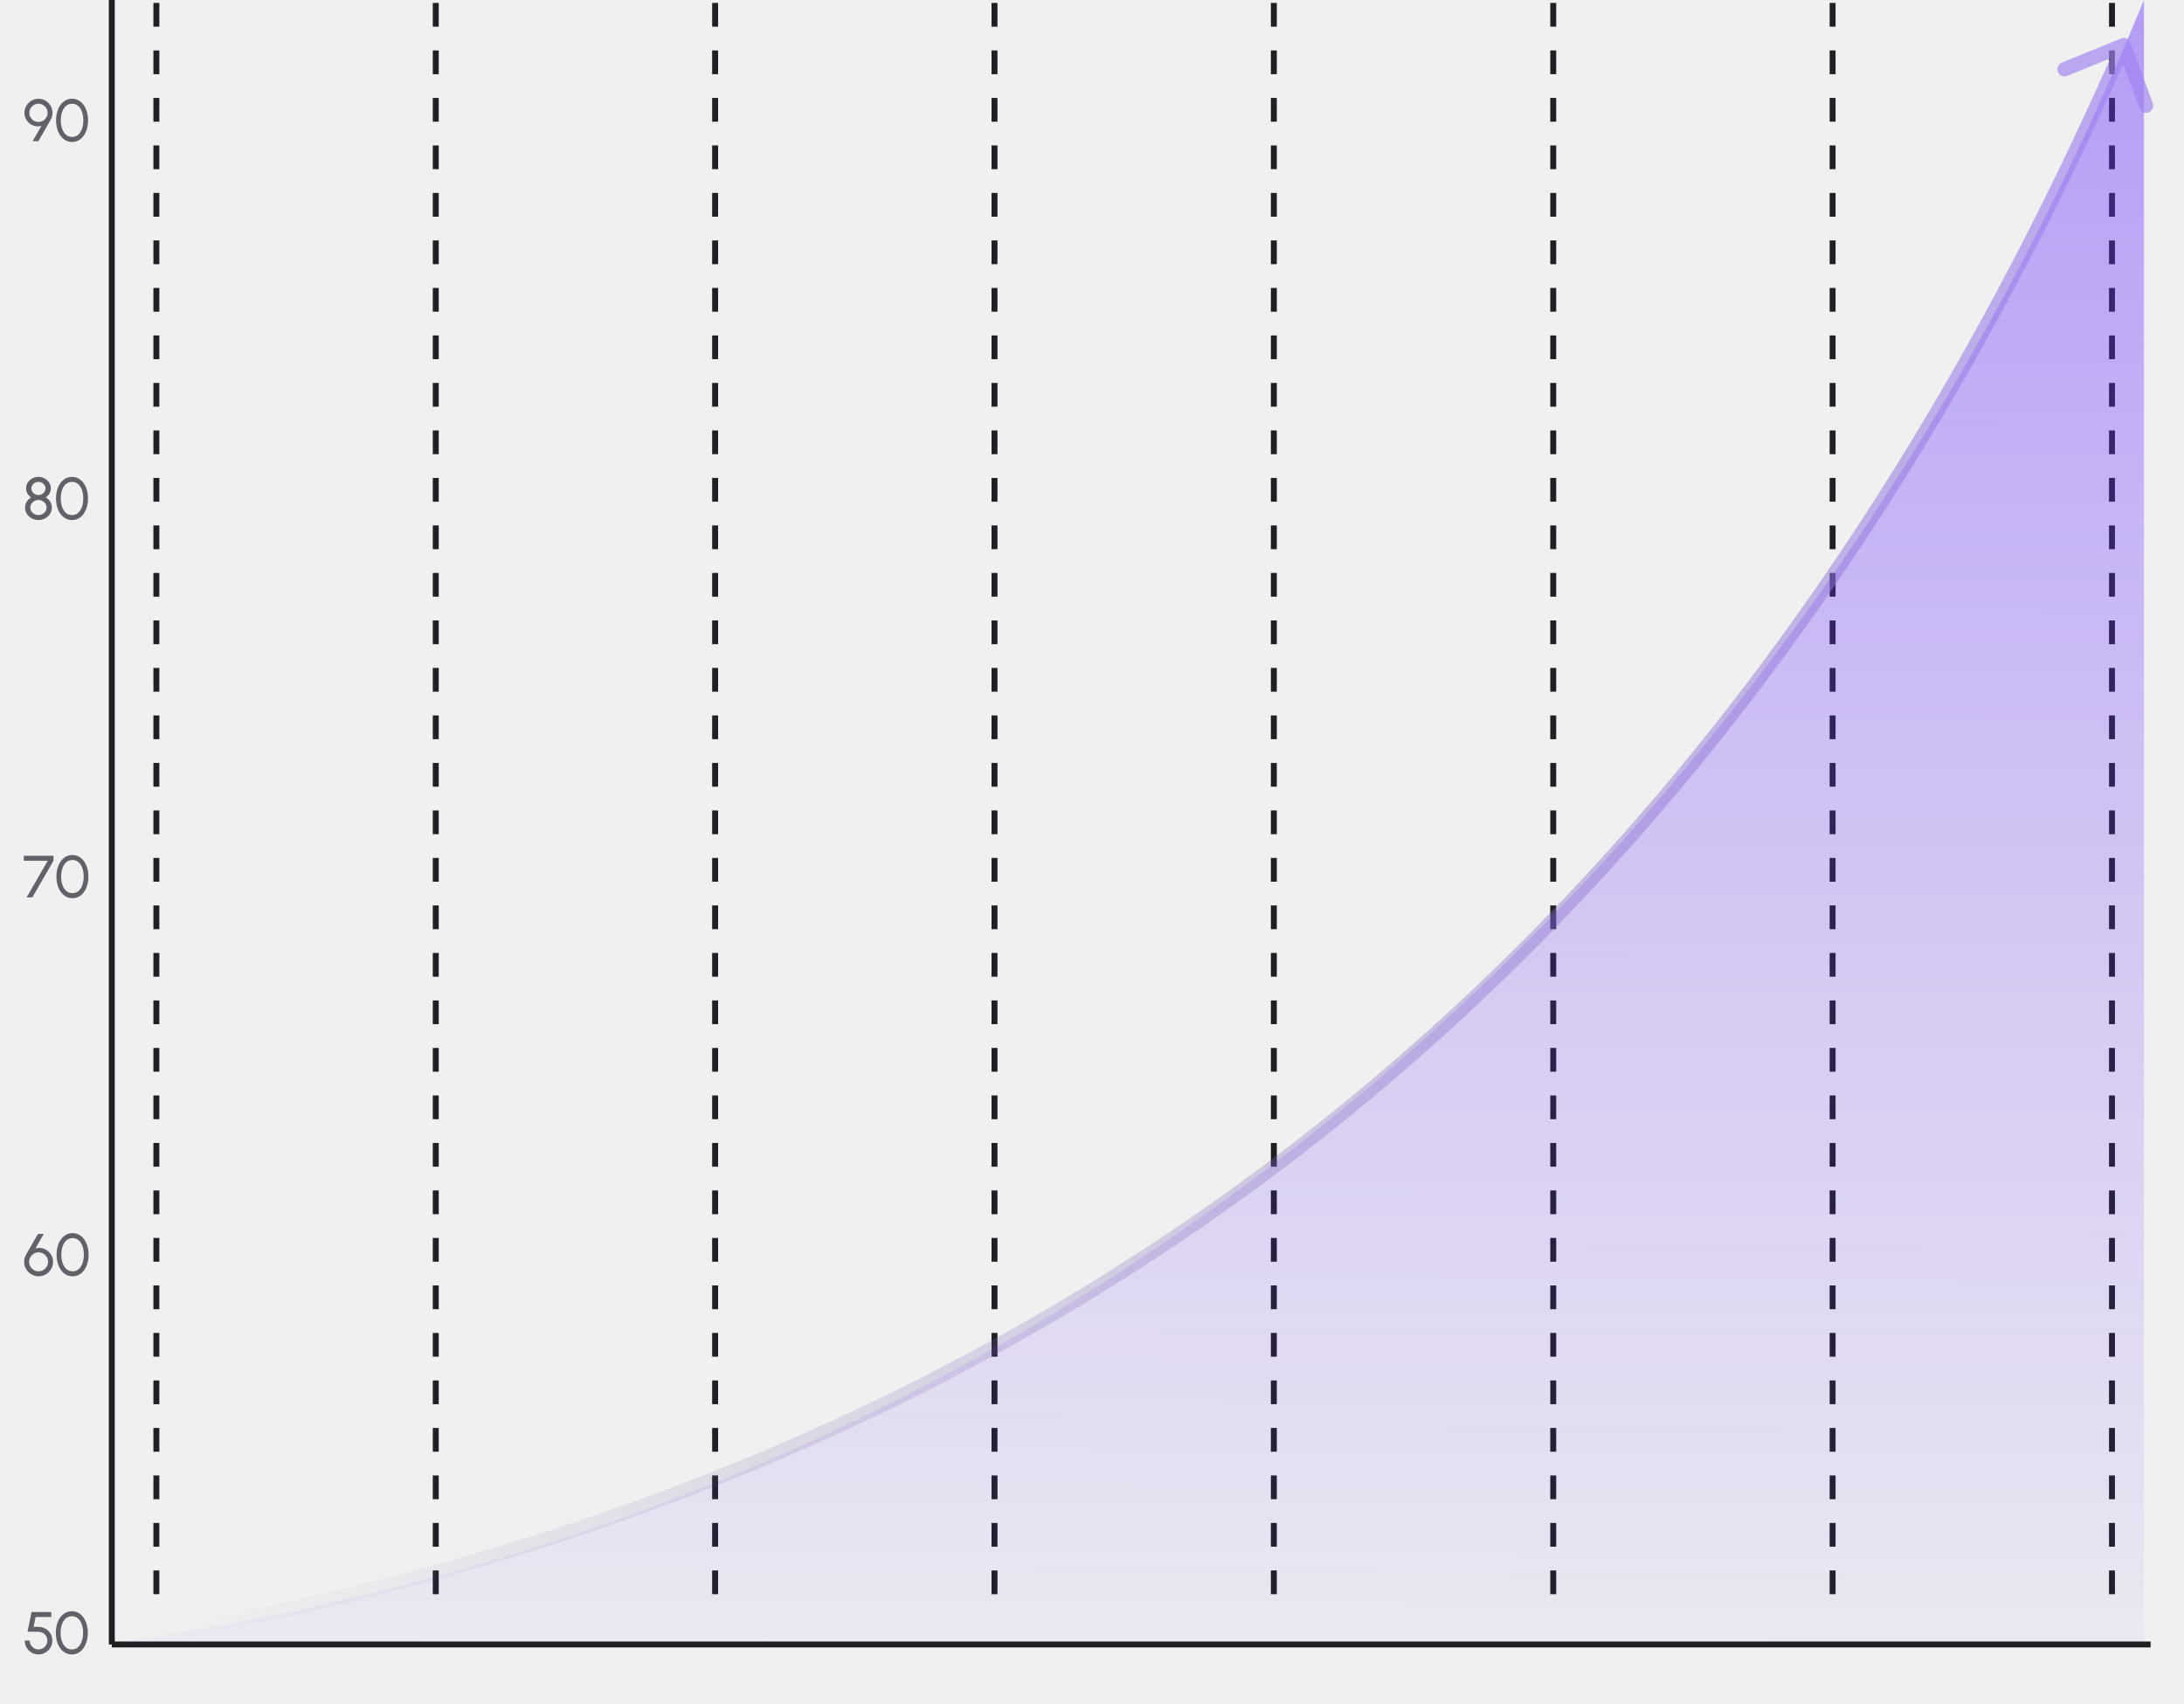
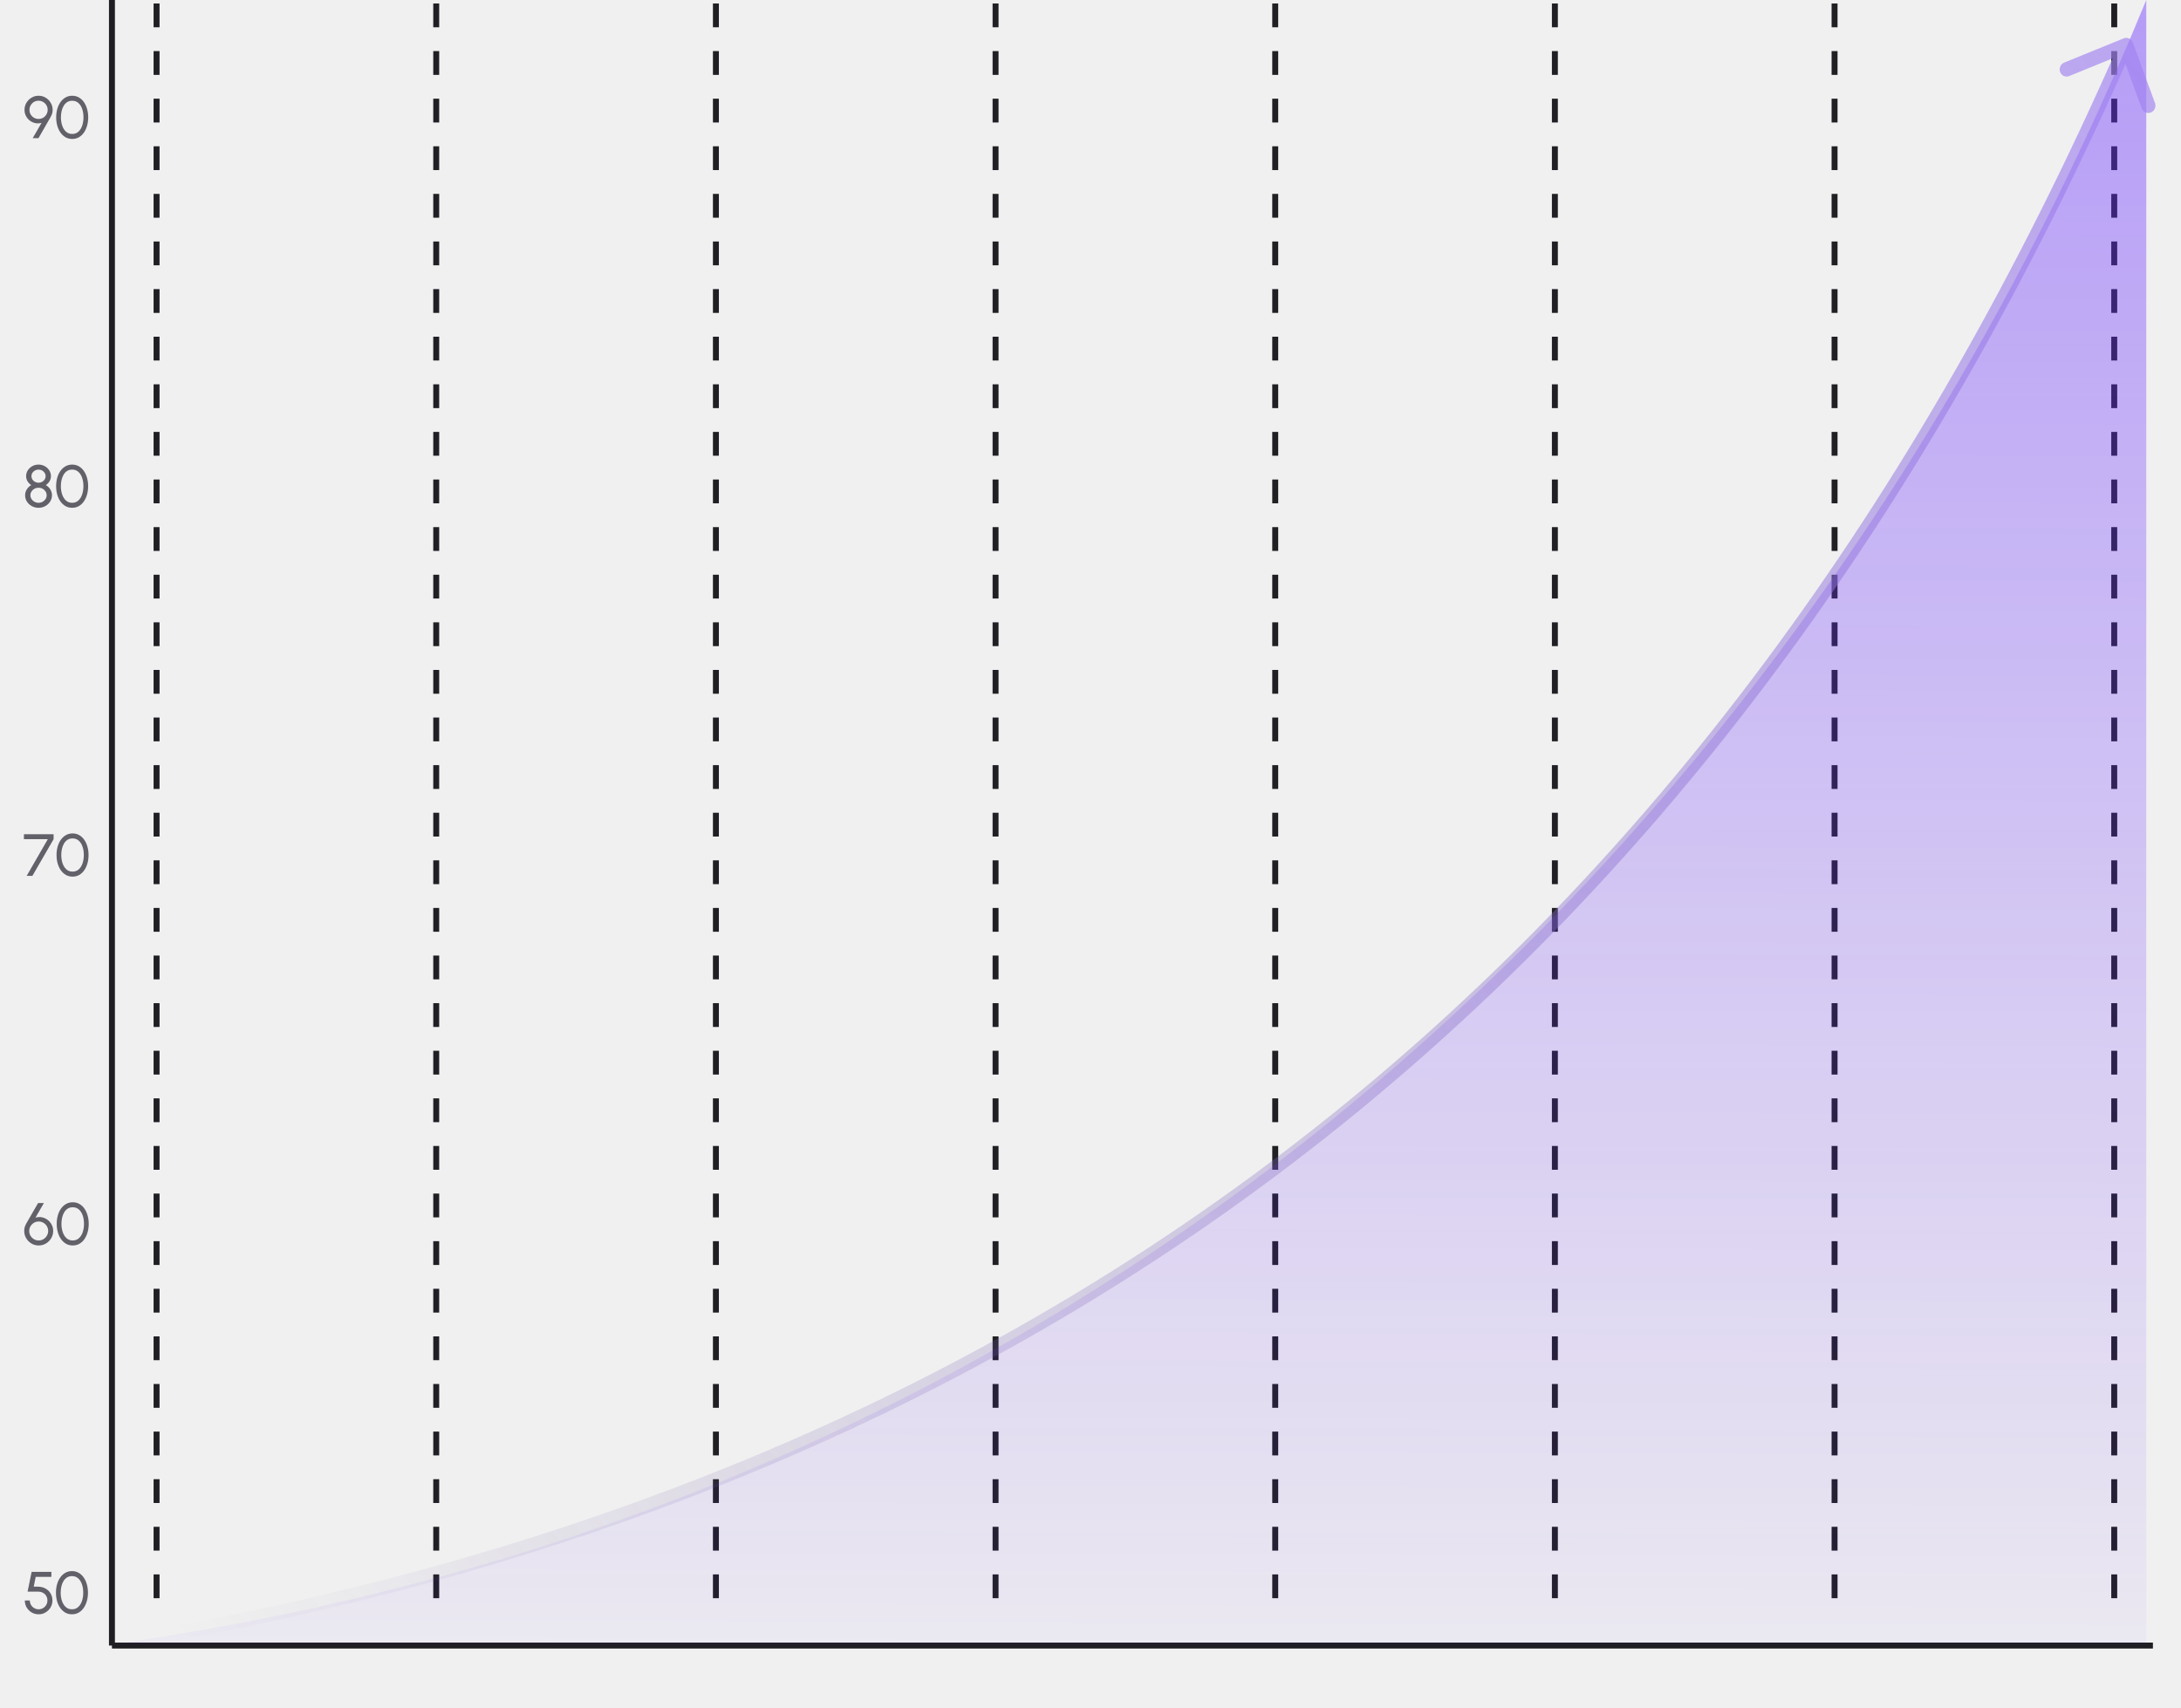
- <svg xmlns="http://www.w3.org/2000/svg" width="218" height="170" viewBox="0 0 218 170" fill="none">
-   <g clip-path="url(#clip0_3373_121471)">
-     <g clip-path="url(#clip1_3373_121471)">
-       <path d="M15.609 -37.627V159.947" stroke="#201F24" stroke-width="0.593" stroke-dasharray="2.37 2.37" />
-       <path d="M43.496 -37.627V159.947" stroke="#201F24" stroke-width="0.593" stroke-dasharray="2.37 2.37" />
-       <path d="M71.381 -37.627V159.947" stroke="#201F24" stroke-width="0.593" stroke-dasharray="2.37 2.37" />
-       <path d="M99.268 -37.627V159.947" stroke="#201F24" stroke-width="0.593" stroke-dasharray="2.37 2.37" />
-       <path d="M127.152 -37.627V159.947" stroke="#201F24" stroke-width="0.593" stroke-dasharray="2.37 2.37" />
-       <path d="M155.039 -37.627V159.947" stroke="#201F24" stroke-width="0.593" stroke-dasharray="2.37 2.37" />
-       <path d="M182.924 -37.627V159.947" stroke="#201F24" stroke-width="0.593" stroke-dasharray="2.37 2.37" />
-       <path d="M210.811 -37.627V159.947" stroke="#201F24" stroke-width="0.593" stroke-dasharray="2.37 2.37" />
-       <path d="M11.16 164.098L214.667 164.098" stroke="#1F1E22" stroke-width="0.593" />
-       <path d="M11.16 164.098L11.16 -37.629" stroke="#1F1E22" stroke-width="0.593" />
-       <path d="M3.256 14.086L4.143 12.555C3.935 12.617 3.73 12.627 3.528 12.588C3.329 12.546 3.147 12.465 2.983 12.345C2.818 12.222 2.687 12.068 2.588 11.882C2.489 11.696 2.44 11.489 2.44 11.262C2.44 11.068 2.476 10.886 2.549 10.716C2.623 10.546 2.724 10.396 2.852 10.268C2.981 10.139 3.129 10.039 3.297 9.965C3.467 9.892 3.649 9.856 3.843 9.856C4.1 9.856 4.333 9.919 4.543 10.046C4.755 10.172 4.924 10.342 5.05 10.556C5.179 10.767 5.243 11.003 5.243 11.262C5.243 11.402 5.225 11.527 5.19 11.636C5.156 11.742 5.105 11.859 5.035 11.986L3.831 14.086H3.256ZM3.837 12.167C4.013 12.167 4.169 12.125 4.306 12.042C4.444 11.957 4.552 11.845 4.629 11.707C4.708 11.568 4.748 11.42 4.748 11.262C4.748 11.09 4.706 10.935 4.623 10.799C4.54 10.661 4.429 10.552 4.291 10.473C4.152 10.392 4.003 10.351 3.843 10.351C3.667 10.351 3.51 10.393 3.371 10.479C3.235 10.564 3.127 10.676 3.048 10.817C2.971 10.955 2.932 11.104 2.932 11.262C2.932 11.428 2.972 11.58 3.051 11.719C3.132 11.855 3.241 11.964 3.377 12.045C3.516 12.126 3.669 12.167 3.837 12.167ZM7.196 14.163C6.949 14.163 6.728 14.108 6.532 13.997C6.336 13.884 6.168 13.729 6.028 13.531C5.887 13.333 5.78 13.105 5.707 12.846C5.634 12.585 5.597 12.306 5.597 12.009C5.597 11.713 5.634 11.434 5.707 11.173C5.78 10.912 5.887 10.683 6.028 10.488C6.168 10.29 6.336 10.135 6.532 10.025C6.728 9.912 6.949 9.856 7.196 9.856C7.442 9.856 7.662 9.912 7.858 10.025C8.056 10.135 8.223 10.29 8.359 10.488C8.498 10.683 8.604 10.912 8.677 11.173C8.752 11.434 8.79 11.713 8.79 12.009C8.79 12.306 8.752 12.585 8.677 12.846C8.604 13.105 8.498 13.333 8.359 13.531C8.223 13.729 8.056 13.884 7.858 13.997C7.662 14.108 7.442 14.163 7.196 14.163ZM7.196 13.665C7.444 13.665 7.65 13.588 7.816 13.436C7.985 13.282 8.11 13.079 8.193 12.828C8.276 12.577 8.318 12.304 8.318 12.009C8.318 11.699 8.274 11.419 8.187 11.17C8.102 10.919 7.976 10.72 7.808 10.573C7.641 10.427 7.438 10.354 7.196 10.354C7.007 10.354 6.84 10.399 6.698 10.488C6.558 10.576 6.441 10.698 6.348 10.852C6.255 11.007 6.185 11.184 6.137 11.383C6.092 11.581 6.069 11.79 6.069 12.009C6.069 12.304 6.112 12.578 6.197 12.831C6.282 13.082 6.407 13.284 6.574 13.436C6.742 13.588 6.949 13.665 7.196 13.665Z" fill="#626069" />
-       <path d="M3.837 51.895C3.59 51.895 3.364 51.839 3.161 51.726C2.959 51.614 2.798 51.463 2.677 51.276C2.558 51.086 2.499 50.876 2.499 50.647C2.499 50.433 2.555 50.237 2.668 50.059C2.781 49.879 2.928 49.737 3.11 49.632C2.962 49.537 2.839 49.411 2.742 49.255C2.647 49.097 2.6 48.926 2.6 48.742C2.6 48.528 2.655 48.335 2.766 48.161C2.879 47.986 3.028 47.848 3.214 47.745C3.402 47.64 3.61 47.588 3.837 47.588C4.064 47.588 4.271 47.64 4.457 47.745C4.645 47.848 4.794 47.986 4.905 48.161C5.018 48.335 5.074 48.528 5.074 48.742C5.074 48.926 5.027 49.097 4.932 49.255C4.837 49.411 4.713 49.537 4.561 49.632C4.749 49.737 4.898 49.879 5.009 50.059C5.122 50.237 5.178 50.433 5.178 50.647C5.178 50.874 5.118 51.083 4.997 51.273C4.876 51.462 4.714 51.614 4.51 51.726C4.309 51.839 4.084 51.895 3.837 51.895ZM3.837 51.397C3.987 51.397 4.123 51.364 4.243 51.296C4.366 51.229 4.464 51.139 4.537 51.026C4.61 50.912 4.647 50.785 4.647 50.647C4.647 50.506 4.61 50.38 4.537 50.267C4.464 50.154 4.366 50.064 4.243 49.997C4.123 49.93 3.987 49.896 3.837 49.896C3.689 49.896 3.553 49.93 3.431 49.997C3.308 50.064 3.21 50.154 3.137 50.267C3.064 50.38 3.027 50.506 3.027 50.647C3.027 50.785 3.064 50.912 3.137 51.026C3.21 51.139 3.308 51.229 3.431 51.296C3.553 51.364 3.689 51.397 3.837 51.397ZM3.837 49.398C3.967 49.398 4.086 49.368 4.193 49.309C4.3 49.249 4.385 49.17 4.448 49.071C4.513 48.972 4.546 48.863 4.546 48.742C4.546 48.619 4.513 48.51 4.448 48.413C4.385 48.314 4.3 48.235 4.193 48.175C4.086 48.116 3.967 48.086 3.837 48.086C3.706 48.086 3.588 48.116 3.481 48.175C3.374 48.235 3.288 48.314 3.223 48.413C3.16 48.51 3.128 48.619 3.128 48.742C3.128 48.863 3.16 48.972 3.223 49.071C3.288 49.17 3.374 49.249 3.481 49.309C3.588 49.368 3.706 49.398 3.837 49.398ZM7.191 51.895C6.943 51.895 6.722 51.84 6.526 51.729C6.33 51.617 6.162 51.461 6.022 51.264C5.881 51.066 5.775 50.837 5.701 50.578C5.628 50.317 5.592 50.038 5.592 49.742C5.592 49.445 5.628 49.166 5.701 48.905C5.775 48.644 5.881 48.416 6.022 48.22C6.162 48.022 6.33 47.868 6.526 47.757C6.722 47.644 6.943 47.588 7.191 47.588C7.436 47.588 7.656 47.644 7.852 47.757C8.05 47.868 8.217 48.022 8.354 48.22C8.492 48.416 8.598 48.644 8.671 48.905C8.746 49.166 8.784 49.445 8.784 49.742C8.784 50.038 8.746 50.317 8.671 50.578C8.598 50.837 8.492 51.066 8.354 51.264C8.217 51.461 8.05 51.617 7.852 51.729C7.656 51.84 7.436 51.895 7.191 51.895ZM7.191 51.397C7.438 51.397 7.645 51.321 7.811 51.169C7.979 51.014 8.104 50.812 8.187 50.56C8.271 50.309 8.312 50.036 8.312 49.742C8.312 49.431 8.269 49.151 8.182 48.902C8.096 48.651 7.97 48.452 7.802 48.306C7.636 48.16 7.432 48.086 7.191 48.086C7.001 48.086 6.835 48.131 6.692 48.22C6.552 48.309 6.435 48.431 6.342 48.585C6.249 48.739 6.179 48.916 6.132 49.116C6.086 49.314 6.063 49.522 6.063 49.742C6.063 50.036 6.106 50.31 6.191 50.563C6.276 50.815 6.402 51.016 6.568 51.169C6.736 51.321 6.943 51.397 7.191 51.397Z" fill="#626069" />
-       <path d="M2.656 89.551L4.763 85.896H2.38V85.398H5.338V85.896L3.226 89.551H2.656ZM7.231 89.628C6.984 89.628 6.763 89.573 6.567 89.462C6.371 89.349 6.203 89.194 6.062 88.996C5.922 88.798 5.815 88.57 5.742 88.311C5.669 88.05 5.632 87.771 5.632 87.474C5.632 87.177 5.669 86.899 5.742 86.638C5.815 86.376 5.922 86.148 6.062 85.952C6.203 85.755 6.371 85.6 6.567 85.49C6.763 85.377 6.984 85.32 7.231 85.32C7.476 85.32 7.697 85.377 7.893 85.49C8.091 85.6 8.258 85.755 8.394 85.952C8.533 86.148 8.638 86.376 8.712 86.638C8.787 86.899 8.824 87.177 8.824 87.474C8.824 87.771 8.787 88.05 8.712 88.311C8.638 88.57 8.533 88.798 8.394 88.996C8.258 89.194 8.091 89.349 7.893 89.462C7.697 89.573 7.476 89.628 7.231 89.628ZM7.231 89.129C7.478 89.129 7.685 89.053 7.851 88.901C8.019 88.747 8.145 88.544 8.228 88.293C8.311 88.042 8.353 87.769 8.353 87.474C8.353 87.164 8.309 86.884 8.222 86.635C8.137 86.383 8.01 86.185 7.842 86.038C7.676 85.892 7.473 85.819 7.231 85.819C7.041 85.819 6.875 85.863 6.733 85.952C6.592 86.041 6.476 86.163 6.383 86.317C6.29 86.472 6.22 86.648 6.172 86.848C6.127 87.046 6.104 87.255 6.104 87.474C6.104 87.769 6.146 88.043 6.232 88.296C6.317 88.547 6.442 88.749 6.608 88.901C6.776 89.053 6.984 89.129 7.231 89.129Z" fill="#626069" />
-       <path d="M3.849 127.36C3.586 127.36 3.346 127.295 3.128 127.165C2.91 127.034 2.736 126.86 2.606 126.642C2.475 126.423 2.41 126.181 2.41 125.916C2.41 125.767 2.427 125.638 2.46 125.527C2.496 125.416 2.548 125.297 2.618 125.168L3.792 123.13H4.371L3.531 124.587C3.701 124.533 3.871 124.514 4.039 124.53C4.207 124.546 4.366 124.592 4.516 124.667C4.669 124.742 4.803 124.841 4.92 124.963C5.036 125.086 5.128 125.228 5.196 125.391C5.263 125.551 5.297 125.726 5.297 125.916C5.297 126.115 5.258 126.302 5.181 126.476C5.106 126.65 5.002 126.804 4.869 126.936C4.739 127.069 4.586 127.172 4.41 127.248C4.234 127.323 4.047 127.36 3.849 127.36ZM3.849 126.862C4.031 126.862 4.193 126.817 4.335 126.728C4.48 126.639 4.592 126.523 4.674 126.378C4.757 126.234 4.798 126.08 4.798 125.916C4.798 125.744 4.756 125.586 4.671 125.444C4.588 125.302 4.474 125.188 4.329 125.103C4.187 125.016 4.029 124.972 3.855 124.972C3.673 124.972 3.511 125.017 3.368 125.106C3.226 125.195 3.113 125.31 3.03 125.453C2.949 125.595 2.908 125.749 2.908 125.916C2.908 126.096 2.952 126.257 3.039 126.399C3.126 126.542 3.241 126.654 3.383 126.737C3.527 126.82 3.683 126.862 3.849 126.862ZM7.249 127.36C7.001 127.36 6.78 127.305 6.584 127.194C6.388 127.081 6.22 126.926 6.08 126.728C5.939 126.531 5.833 126.302 5.759 126.043C5.686 125.782 5.65 125.503 5.65 125.207C5.65 124.91 5.686 124.631 5.759 124.37C5.833 124.109 5.939 123.881 6.08 123.685C6.22 123.487 6.388 123.333 6.584 123.222C6.78 123.109 7.001 123.053 7.249 123.053C7.494 123.053 7.714 123.109 7.91 123.222C8.108 123.333 8.275 123.487 8.412 123.685C8.55 123.881 8.656 124.109 8.729 124.37C8.804 124.631 8.842 124.91 8.842 125.207C8.842 125.503 8.804 125.782 8.729 126.043C8.656 126.302 8.55 126.531 8.412 126.728C8.275 126.926 8.108 127.081 7.91 127.194C7.714 127.305 7.494 127.36 7.249 127.36ZM7.249 126.862C7.496 126.862 7.703 126.786 7.869 126.634C8.037 126.479 8.162 126.277 8.245 126.025C8.328 125.774 8.37 125.501 8.37 125.207C8.37 124.896 8.326 124.616 8.239 124.367C8.154 124.116 8.028 123.917 7.86 123.771C7.694 123.624 7.49 123.551 7.249 123.551C7.059 123.551 6.893 123.596 6.75 123.685C6.61 123.774 6.493 123.895 6.4 124.05C6.307 124.204 6.237 124.381 6.19 124.581C6.144 124.778 6.121 124.987 6.121 125.207C6.121 125.501 6.164 125.775 6.249 126.028C6.334 126.28 6.46 126.481 6.626 126.634C6.794 126.786 7.001 126.862 7.249 126.862Z" fill="#626069" />
-       <path d="M3.849 165.093C3.592 165.093 3.358 165.03 3.149 164.906C2.939 164.781 2.773 164.615 2.65 164.407C2.53 164.198 2.469 163.967 2.469 163.716H2.968C2.968 163.876 3.007 164.024 3.086 164.158C3.166 164.291 3.271 164.397 3.404 164.476C3.538 164.555 3.687 164.594 3.849 164.594C4.009 164.594 4.155 164.555 4.288 164.476C4.42 164.397 4.526 164.291 4.605 164.158C4.684 164.024 4.724 163.876 4.724 163.716C4.724 163.556 4.686 163.409 4.611 163.274C4.538 163.14 4.43 163.033 4.288 162.954C4.145 162.873 3.972 162.832 3.769 162.832H2.745L3.149 160.862H5.119V161.361H3.552L3.359 162.334L3.789 162.337C4.072 162.343 4.321 162.406 4.534 162.527C4.75 162.645 4.918 162.808 5.038 163.013C5.161 163.217 5.222 163.451 5.222 163.716C5.222 163.904 5.187 164.082 5.116 164.25C5.044 164.416 4.945 164.563 4.819 164.689C4.692 164.816 4.546 164.915 4.38 164.986C4.216 165.057 4.039 165.093 3.849 165.093ZM7.173 165.093C6.926 165.093 6.705 165.037 6.509 164.927C6.313 164.814 6.145 164.659 6.004 164.461C5.864 164.263 5.757 164.035 5.684 163.776C5.611 163.515 5.574 163.236 5.574 162.939C5.574 162.642 5.611 162.364 5.684 162.102C5.757 161.841 5.864 161.613 6.004 161.417C6.145 161.219 6.313 161.065 6.509 160.954C6.705 160.842 6.926 160.785 7.173 160.785C7.419 160.785 7.639 160.842 7.835 160.954C8.033 161.065 8.2 161.219 8.336 161.417C8.475 161.613 8.58 161.841 8.654 162.102C8.729 162.364 8.766 162.642 8.766 162.939C8.766 163.236 8.729 163.515 8.654 163.776C8.58 164.035 8.475 164.263 8.336 164.461C8.2 164.659 8.033 164.814 7.835 164.927C7.639 165.037 7.419 165.093 7.173 165.093ZM7.173 164.594C7.421 164.594 7.627 164.518 7.793 164.366C7.961 164.212 8.087 164.009 8.17 163.758C8.253 163.507 8.295 163.234 8.295 162.939C8.295 162.629 8.251 162.349 8.164 162.099C8.079 161.848 7.953 161.65 7.784 161.503C7.618 161.357 7.415 161.284 7.173 161.284C6.983 161.284 6.817 161.328 6.675 161.417C6.535 161.506 6.418 161.628 6.325 161.782C6.232 161.936 6.162 162.113 6.114 162.313C6.069 162.511 6.046 162.719 6.046 162.939C6.046 163.234 6.089 163.508 6.174 163.761C6.259 164.012 6.384 164.214 6.55 164.366C6.718 164.518 6.926 164.594 7.173 164.594Z" fill="#626069" />
+ <svg xmlns="http://www.w3.org/2000/svg" width="350" height="274" viewBox="0 0 350 274" fill="none">
+   <g clip-path="url(#clip0_3483_193266)">
+     <g clip-path="url(#clip1_3483_193266)">
+       <path d="M25.125 -60.562V257.417" stroke="#201F24" stroke-width="0.955" stroke-dasharray="3.82 3.82" />
+       <path d="M70.004 -60.562V257.417" stroke="#201F24" stroke-width="0.955" stroke-dasharray="3.82 3.82" />
+       <path d="M114.887 -60.562V257.417" stroke="#201F24" stroke-width="0.955" stroke-dasharray="3.82 3.82" />
+       <path d="M159.766 -60.562V257.417" stroke="#201F24" stroke-width="0.955" stroke-dasharray="3.82 3.82" />
+       <path d="M204.645 -60.562V257.417" stroke="#201F24" stroke-width="0.955" stroke-dasharray="3.82 3.82" />
+       <path d="M249.523 -60.562V257.417" stroke="#201F24" stroke-width="0.955" stroke-dasharray="3.82 3.82" />
+       <path d="M294.406 -60.562V257.417" stroke="#201F24" stroke-width="0.955" stroke-dasharray="3.82 3.82" />
+       <path d="M339.285 -60.562V257.417" stroke="#201F24" stroke-width="0.955" stroke-dasharray="3.82 3.82" />
+       <path d="M17.965 264.098L345.493 264.098" stroke="#1F1E22" stroke-width="0.955" />
+       <path d="M17.965 264.098L17.965 -60.566" stroke="#1F1E22" stroke-width="0.955" />
+       <path d="M5.248 22.176L6.675 19.712C6.341 19.811 6.012 19.828 5.687 19.765C5.366 19.698 5.073 19.567 4.809 19.373C4.544 19.176 4.333 18.928 4.174 18.628C4.014 18.329 3.935 17.997 3.935 17.631C3.935 17.319 3.994 17.026 4.112 16.752C4.229 16.478 4.392 16.238 4.599 16.031C4.805 15.824 5.044 15.662 5.315 15.544C5.588 15.426 5.881 15.367 6.193 15.367C6.607 15.367 6.983 15.469 7.32 15.673C7.661 15.877 7.933 16.15 8.136 16.494C8.343 16.835 8.447 17.213 8.447 17.631C8.447 17.857 8.418 18.057 8.361 18.232C8.307 18.404 8.224 18.592 8.113 18.796L6.174 22.176H5.248ZM6.184 19.087C6.467 19.087 6.718 19.02 6.938 18.886C7.161 18.749 7.334 18.57 7.458 18.347C7.586 18.124 7.649 17.885 7.649 17.631C7.649 17.354 7.583 17.105 7.449 16.886C7.315 16.663 7.137 16.488 6.914 16.36C6.691 16.23 6.451 16.165 6.193 16.165C5.91 16.165 5.657 16.233 5.434 16.37C5.214 16.507 5.041 16.688 4.914 16.914C4.79 17.137 4.727 17.376 4.727 17.631C4.727 17.898 4.791 18.143 4.918 18.366C5.049 18.585 5.224 18.76 5.444 18.891C5.666 19.021 5.913 19.087 6.184 19.087ZM11.591 22.3C11.193 22.3 10.836 22.211 10.521 22.032C10.206 21.851 9.935 21.601 9.709 21.283C9.483 20.965 9.312 20.597 9.194 20.18C9.076 19.76 9.017 19.311 9.017 18.834C9.017 18.356 9.076 17.907 9.194 17.487C9.312 17.067 9.483 16.7 9.709 16.384C9.935 16.066 10.206 15.818 10.521 15.639C10.836 15.458 11.193 15.367 11.591 15.367C11.985 15.367 12.34 15.458 12.655 15.639C12.973 15.818 13.242 16.066 13.462 16.384C13.685 16.7 13.855 17.067 13.973 17.487C14.094 17.907 14.154 18.356 14.154 18.834C14.154 19.311 14.094 19.76 13.973 20.18C13.855 20.597 13.685 20.965 13.462 21.283C13.242 21.601 12.973 21.851 12.655 22.032C12.34 22.211 11.985 22.3 11.591 22.3ZM11.591 21.498C11.988 21.498 12.321 21.375 12.588 21.13C12.859 20.882 13.061 20.556 13.195 20.151C13.328 19.747 13.395 19.308 13.395 18.834C13.395 18.334 13.325 17.884 13.185 17.483C13.048 17.078 12.845 16.758 12.574 16.523C12.307 16.287 11.979 16.169 11.591 16.169C11.285 16.169 11.018 16.241 10.788 16.384C10.562 16.528 10.375 16.723 10.225 16.972C10.075 17.22 9.962 17.505 9.886 17.826C9.813 18.145 9.776 18.48 9.776 18.834C9.776 19.308 9.845 19.749 9.982 20.156C10.118 20.56 10.32 20.885 10.588 21.13C10.858 21.375 11.193 21.498 11.591 21.498Z" fill="#626069" />
+       <path d="M6.184 81.495C5.786 81.495 5.423 81.404 5.095 81.223C4.77 81.042 4.511 80.8 4.317 80.497C4.126 80.192 4.03 79.854 4.03 79.485C4.03 79.141 4.121 78.826 4.303 78.54C4.484 78.25 4.721 78.021 5.014 77.852C4.775 77.7 4.578 77.497 4.422 77.246C4.269 76.991 4.193 76.716 4.193 76.42C4.193 76.076 4.282 75.764 4.46 75.484C4.642 75.204 4.882 74.981 5.181 74.816C5.483 74.647 5.818 74.563 6.184 74.563C6.55 74.563 6.882 74.647 7.182 74.816C7.484 74.981 7.724 75.204 7.902 75.484C8.084 75.764 8.175 76.076 8.175 76.42C8.175 76.716 8.098 76.991 7.945 77.246C7.793 77.497 7.594 77.7 7.349 77.852C7.651 78.021 7.891 78.25 8.07 78.54C8.251 78.826 8.342 79.141 8.342 79.485C8.342 79.851 8.245 80.187 8.05 80.493C7.856 80.798 7.595 81.042 7.267 81.223C6.943 81.404 6.582 81.495 6.184 81.495ZM6.184 80.693C6.426 80.693 6.644 80.639 6.838 80.531C7.035 80.423 7.193 80.278 7.31 80.096C7.428 79.912 7.487 79.708 7.487 79.485C7.487 79.259 7.428 79.055 7.31 78.874C7.193 78.693 7.035 78.548 6.838 78.44C6.644 78.331 6.426 78.277 6.184 78.277C5.945 78.277 5.727 78.331 5.53 78.44C5.332 78.548 5.175 78.693 5.057 78.874C4.939 79.055 4.88 79.259 4.88 79.485C4.88 79.708 4.939 79.912 5.057 80.096C5.175 80.278 5.332 80.423 5.53 80.531C5.727 80.639 5.945 80.693 6.184 80.693ZM6.184 77.475C6.394 77.475 6.585 77.427 6.757 77.332C6.928 77.236 7.065 77.109 7.167 76.95C7.272 76.791 7.325 76.614 7.325 76.42C7.325 76.223 7.272 76.046 7.167 75.89C7.065 75.731 6.928 75.603 6.757 75.508C6.585 75.413 6.394 75.365 6.184 75.365C5.974 75.365 5.783 75.413 5.611 75.508C5.439 75.603 5.3 75.731 5.195 75.89C5.094 76.046 5.043 76.223 5.043 76.42C5.043 76.614 5.094 76.791 5.195 76.95C5.3 77.109 5.439 77.236 5.611 77.332C5.783 77.427 5.974 77.475 6.184 77.475ZM11.581 81.495C11.183 81.495 10.827 81.406 10.512 81.228C10.197 81.046 9.926 80.797 9.7 80.478C9.474 80.16 9.302 79.792 9.184 79.375C9.067 78.955 9.008 78.506 9.008 78.029C9.008 77.552 9.067 77.103 9.184 76.683C9.302 76.262 9.474 75.895 9.7 75.58C9.926 75.261 10.197 75.013 10.512 74.835C10.827 74.653 11.183 74.563 11.581 74.563C11.976 74.563 12.331 74.653 12.646 74.835C12.964 75.013 13.233 75.261 13.453 75.58C13.676 75.895 13.846 76.262 13.964 76.683C14.085 77.103 14.145 77.552 14.145 78.029C14.145 78.506 14.085 78.955 13.964 79.375C13.846 79.792 13.676 80.16 13.453 80.478C13.233 80.797 12.964 81.046 12.646 81.228C12.331 81.406 11.976 81.495 11.581 81.495ZM11.581 80.693C11.979 80.693 12.312 80.571 12.579 80.326C12.85 80.077 13.052 79.751 13.185 79.347C13.319 78.942 13.386 78.503 13.386 78.029C13.386 77.529 13.316 77.079 13.176 76.678C13.039 76.274 12.835 75.954 12.565 75.718C12.297 75.483 11.97 75.365 11.581 75.365C11.276 75.365 11.008 75.436 10.779 75.58C10.553 75.723 10.365 75.919 10.216 76.167C10.066 76.415 9.953 76.7 9.877 77.022C9.804 77.34 9.767 77.676 9.767 78.029C9.767 78.503 9.835 78.944 9.972 79.352C10.109 79.756 10.311 80.08 10.579 80.326C10.849 80.571 11.183 80.693 11.581 80.693Z" fill="#626069" />
+       <path d="M4.283 140.566L7.673 134.684H3.839V133.882H8.6V134.684L5.2 140.566H4.283ZM11.646 140.691C11.249 140.691 10.892 140.601 10.577 140.423C10.262 140.242 9.991 139.992 9.765 139.674C9.539 139.355 9.367 138.988 9.25 138.571C9.132 138.151 9.073 137.702 9.073 137.224C9.073 136.747 9.132 136.298 9.25 135.878C9.367 135.458 9.539 135.09 9.765 134.775C9.991 134.457 10.262 134.208 10.577 134.03C10.892 133.849 11.249 133.758 11.646 133.758C12.041 133.758 12.396 133.849 12.711 134.03C13.03 134.208 13.299 134.457 13.518 134.775C13.741 135.09 13.911 135.458 14.029 135.878C14.15 136.298 14.21 136.747 14.21 137.224C14.21 137.702 14.15 138.151 14.029 138.571C13.911 138.988 13.741 139.355 13.518 139.674C13.299 139.992 13.03 140.242 12.711 140.423C12.396 140.601 12.041 140.691 11.646 140.691ZM11.646 139.888C12.044 139.888 12.377 139.766 12.644 139.521C12.915 139.273 13.117 138.946 13.251 138.542C13.384 138.138 13.451 137.699 13.451 137.224C13.451 136.725 13.381 136.274 13.241 135.873C13.104 135.469 12.901 135.149 12.63 134.913C12.363 134.678 12.035 134.56 11.646 134.56C11.341 134.56 11.074 134.632 10.844 134.775C10.618 134.918 10.431 135.114 10.281 135.362C10.131 135.611 10.018 135.895 9.942 136.217C9.869 136.535 9.832 136.871 9.832 137.224C9.832 137.699 9.901 138.139 10.037 138.547C10.174 138.951 10.377 139.276 10.644 139.521C10.914 139.766 11.249 139.888 11.646 139.888Z" fill="#626069" />
+       <path d="M6.203 199.886C5.779 199.886 5.393 199.781 5.043 199.571C4.692 199.361 4.412 199.081 4.202 198.73C3.992 198.377 3.887 197.987 3.887 197.561C3.887 197.322 3.914 197.113 3.968 196.935C4.026 196.757 4.11 196.564 4.221 196.358L6.112 193.077H7.043L5.692 195.422C5.966 195.336 6.238 195.306 6.508 195.331C6.779 195.356 7.035 195.43 7.277 195.551C7.522 195.672 7.739 195.831 7.926 196.028C8.114 196.225 8.262 196.455 8.37 196.716C8.479 196.973 8.533 197.255 8.533 197.561C8.533 197.882 8.471 198.183 8.347 198.463C8.226 198.743 8.058 198.99 7.845 199.203C7.635 199.416 7.388 199.583 7.105 199.704C6.822 199.825 6.521 199.886 6.203 199.886ZM6.203 199.084C6.496 199.084 6.757 199.012 6.986 198.869C7.218 198.726 7.4 198.538 7.53 198.306C7.664 198.073 7.731 197.825 7.731 197.561C7.731 197.284 7.662 197.031 7.525 196.802C7.392 196.572 7.209 196.389 6.976 196.252C6.747 196.112 6.492 196.042 6.212 196.042C5.919 196.042 5.658 196.114 5.429 196.257C5.2 196.4 5.019 196.587 4.885 196.816C4.755 197.045 4.689 197.293 4.689 197.561C4.689 197.85 4.759 198.11 4.899 198.339C5.039 198.568 5.224 198.75 5.453 198.883C5.686 199.017 5.935 199.084 6.203 199.084ZM11.675 199.886C11.277 199.886 10.92 199.797 10.605 199.618C10.29 199.437 10.019 199.187 9.793 198.869C9.567 198.551 9.395 198.183 9.278 197.766C9.16 197.346 9.101 196.897 9.101 196.42C9.101 195.942 9.16 195.493 9.278 195.073C9.395 194.653 9.567 194.285 9.793 193.97C10.019 193.652 10.29 193.404 10.605 193.225C10.92 193.044 11.277 192.953 11.675 192.953C12.069 192.953 12.424 193.044 12.739 193.225C13.057 193.404 13.326 193.652 13.546 193.97C13.769 194.285 13.939 194.653 14.057 195.073C14.178 195.493 14.238 195.942 14.238 196.42C14.238 196.897 14.178 197.346 14.057 197.766C13.939 198.183 13.769 198.551 13.546 198.869C13.326 199.187 13.057 199.437 12.739 199.618C12.424 199.797 12.069 199.886 11.675 199.886ZM11.675 199.084C12.072 199.084 12.405 198.961 12.672 198.716C12.943 198.468 13.145 198.142 13.279 197.737C13.412 197.333 13.479 196.894 13.479 196.42C13.479 195.92 13.409 195.469 13.269 195.068C13.132 194.664 12.929 194.344 12.658 194.109C12.391 193.873 12.063 193.755 11.675 193.755C11.369 193.755 11.101 193.827 10.872 193.97C10.646 194.114 10.459 194.309 10.309 194.558C10.159 194.806 10.046 195.091 9.97 195.412C9.897 195.73 9.86 196.066 9.86 196.42C9.86 196.894 9.929 197.335 10.066 197.742C10.202 198.146 10.405 198.471 10.672 198.716C10.942 198.961 11.277 199.084 11.675 199.084Z" fill="#626069" />
+       <path d="M6.203 259.081C5.789 259.081 5.413 258.981 5.076 258.78C4.739 258.58 4.471 258.312 4.274 257.978C4.08 257.641 3.983 257.27 3.983 256.866H4.785C4.785 257.124 4.848 257.361 4.976 257.577C5.103 257.79 5.273 257.961 5.487 258.088C5.703 258.215 5.942 258.279 6.203 258.279C6.461 258.279 6.696 258.215 6.909 258.088C7.123 257.961 7.293 257.79 7.42 257.577C7.548 257.361 7.611 257.124 7.611 256.866C7.611 256.608 7.551 256.371 7.43 256.154C7.312 255.938 7.139 255.766 6.909 255.639C6.68 255.508 6.402 255.443 6.074 255.443H4.427L5.076 252.273H8.246V253.075H5.725L5.415 254.641L6.107 254.646C6.562 254.655 6.962 254.757 7.306 254.951C7.653 255.142 7.923 255.403 8.117 255.734C8.315 256.062 8.413 256.439 8.413 256.866C8.413 257.168 8.356 257.455 8.241 257.725C8.127 257.993 7.968 258.228 7.764 258.432C7.56 258.636 7.325 258.795 7.057 258.909C6.793 259.024 6.508 259.081 6.203 259.081ZM11.553 259.081C11.155 259.081 10.799 258.992 10.484 258.814C10.169 258.632 9.898 258.383 9.672 258.064C9.446 257.746 9.274 257.378 9.156 256.961C9.039 256.541 8.98 256.092 8.98 255.615C8.98 255.137 9.039 254.689 9.156 254.269C9.274 253.848 9.446 253.481 9.672 253.166C9.898 252.847 10.169 252.599 10.484 252.421C10.799 252.239 11.155 252.149 11.553 252.149C11.948 252.149 12.303 252.239 12.618 252.421C12.936 252.599 13.205 252.847 13.425 253.166C13.648 253.481 13.818 253.848 13.936 254.269C14.057 254.689 14.117 255.137 14.117 255.615C14.117 256.092 14.057 256.541 13.936 256.961C13.818 257.378 13.648 257.746 13.425 258.064C13.205 258.383 12.936 258.632 12.618 258.814C12.303 258.992 11.948 259.081 11.553 259.081ZM11.553 258.279C11.951 258.279 12.284 258.157 12.551 257.911C12.822 257.663 13.024 257.337 13.158 256.933C13.291 256.528 13.358 256.089 13.358 255.615C13.358 255.115 13.288 254.665 13.148 254.264C13.011 253.859 12.807 253.54 12.537 253.304C12.269 253.069 11.942 252.951 11.553 252.951C11.248 252.951 10.98 253.022 10.751 253.166C10.525 253.309 10.337 253.505 10.188 253.753C10.038 254.001 9.925 254.286 9.849 254.607C9.776 254.926 9.739 255.262 9.739 255.615C9.739 256.089 9.807 256.53 9.944 256.937C10.081 257.342 10.283 257.666 10.551 257.911C10.821 258.157 11.155 258.279 11.553 258.279Z" fill="#626069" />
    </g>
-     <path d="M11.002 164C115.521 149.263 181.787 78.583 214.002 0V164H11.002Z" fill="url(#paint0_linear_3373_121471)" />
-     <path d="M212.656 4.231C212.519 3.86 212.114 3.679 211.751 3.827L205.827 6.238C205.463 6.386 205.279 6.807 205.415 7.178C205.551 7.549 205.957 7.73 206.32 7.582L211.586 5.439L213.56 10.813C213.696 11.184 214.102 11.365 214.465 11.217C214.829 11.069 215.013 10.649 214.877 10.277L212.656 4.231ZM12.767 163.722L12.868 164.435C104.853 148.679 171.876 97.879 212.637 4.784L211.997 4.499L211.357 4.213C170.797 96.849 104.184 147.332 12.665 163.008L12.767 163.722Z" fill="url(#paint1_linear_3373_121471)" fill-opacity="0.75" />
+     <path d="M17.713 263.945C185.929 240.226 292.578 126.474 344.426 0V263.945H17.713Z" fill="url(#paint0_linear_3483_193266)" />
+     <path d="M342.254 6.809C342.034 6.212 341.382 5.921 340.797 6.159L331.263 10.04C330.678 10.278 330.381 10.955 330.6 11.552C330.82 12.15 331.472 12.441 332.057 12.203L340.532 8.753L343.709 17.403C343.929 18 344.581 18.291 345.166 18.053C345.751 17.815 346.047 17.138 345.828 16.541L342.254 6.809ZM20.549 263.497L20.712 264.645C168.754 239.287 276.622 157.528 342.224 7.7L341.194 7.24L340.164 6.781C274.886 155.87 167.678 237.119 20.385 262.349L20.549 263.497Z" fill="url(#paint1_linear_3483_193266)" fill-opacity="0.75" />
  </g>
  <defs>
-     <linearGradient id="paint0_linear_3373_121471" x1="113.896" y1="-1.134" x2="113.425" y2="181.283" gradientUnits="userSpaceOnUse">
+     <linearGradient id="paint0_linear_3483_193266" x1="183.312" y1="-1.825" x2="182.555" y2="291.76" gradientUnits="userSpaceOnUse">
      <stop stop-color="#6930FF" stop-opacity="0.44" />
      <stop offset="0.502" stop-color="#662BFF" stop-opacity="0.21" />
      <stop offset="1" stop-color="#6124FF" stop-opacity="0" />
    </linearGradient>
-     <linearGradient id="paint1_linear_3373_121471" x1="236.111" y1="-14.47" x2="15.93" y2="160.771" gradientUnits="userSpaceOnUse">
+     <linearGradient id="paint1_linear_3483_193266" x1="380.004" y1="-23.289" x2="25.64" y2="258.749" gradientUnits="userSpaceOnUse">
      <stop stop-color="#A888FC" />
      <stop offset="1" stop-color="#645196" stop-opacity="0" />
    </linearGradient>
-     <clipPath id="clip0_3373_121471">
-       <rect width="218" height="170" fill="white" transform="matrix(-1 0 0 1 218 0)" />
+     <clipPath id="clip0_3483_193266">
+       <rect width="350.854" height="273.602" fill="white" transform="matrix(-1 0 0 1 350.855 0)" />
    </clipPath>
-     <clipPath id="clip1_3373_121471">
-       <rect width="213" height="172" fill="white" transform="translate(2.26172 -6.77539)" />
+     <clipPath id="clip1_3483_193266">
+       <rect width="342.807" height="276.82" fill="white" transform="translate(3.64844 -10.9102)" />
    </clipPath>
  </defs>
</svg>
